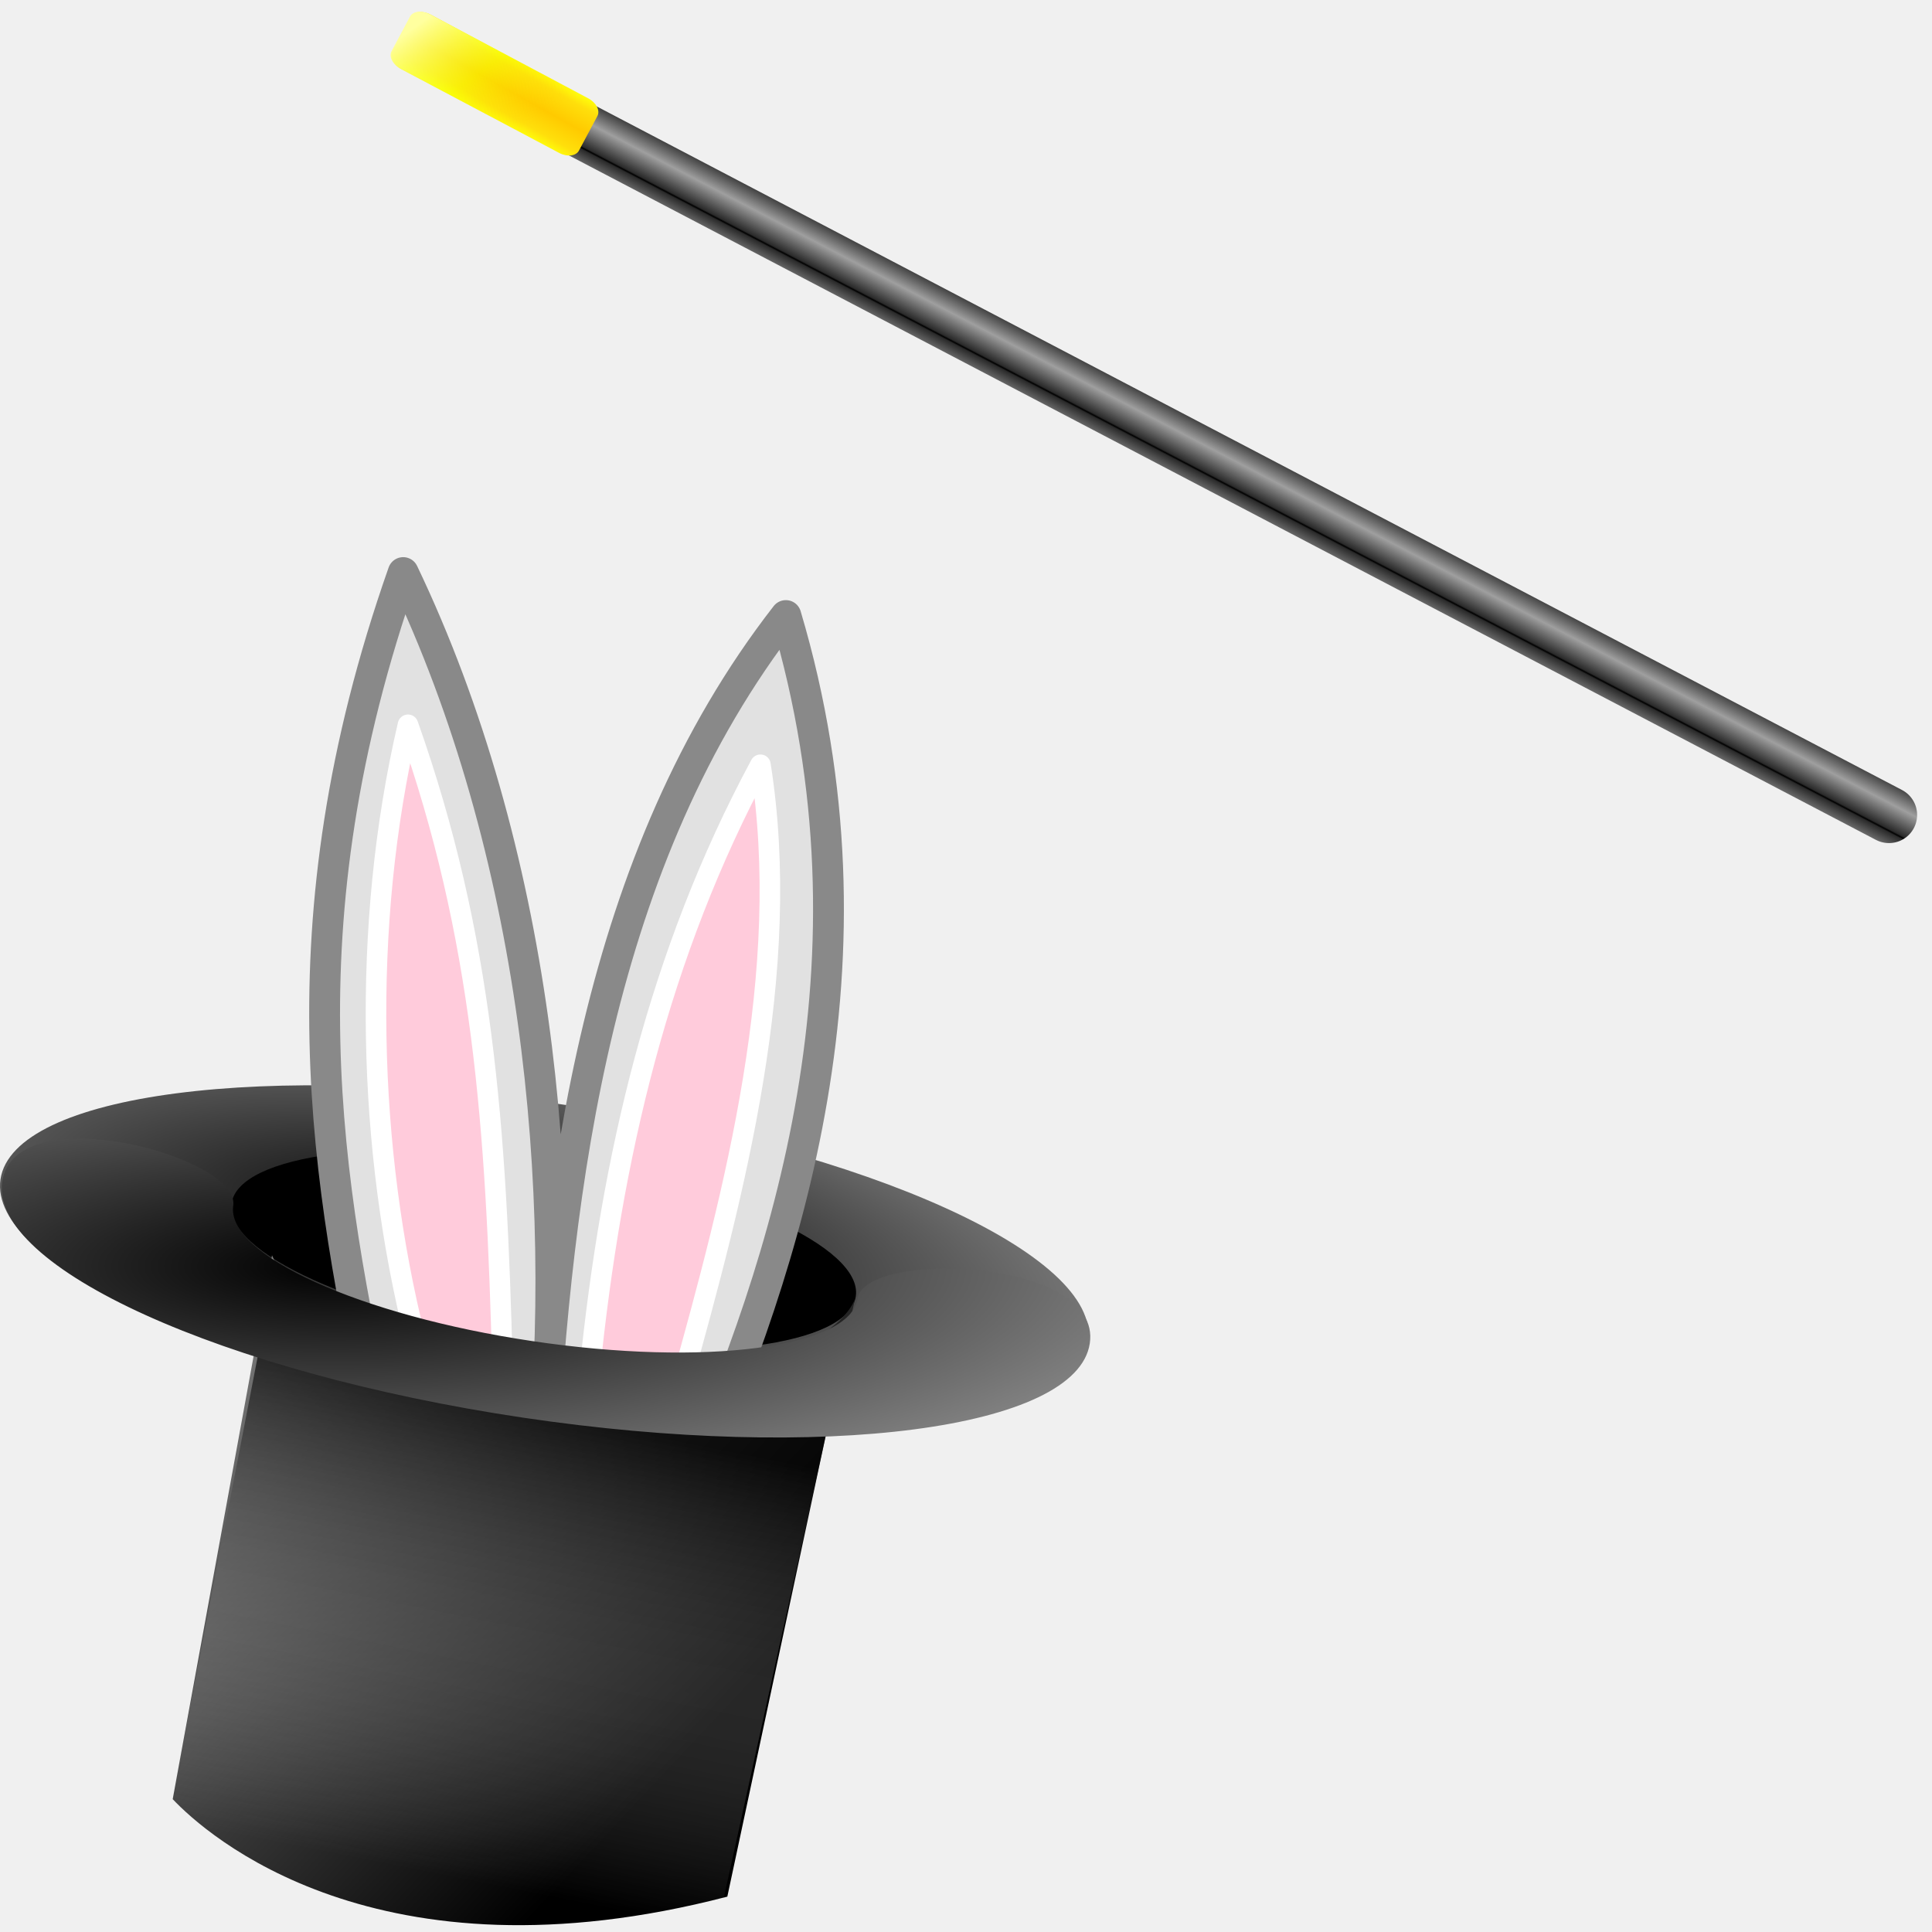
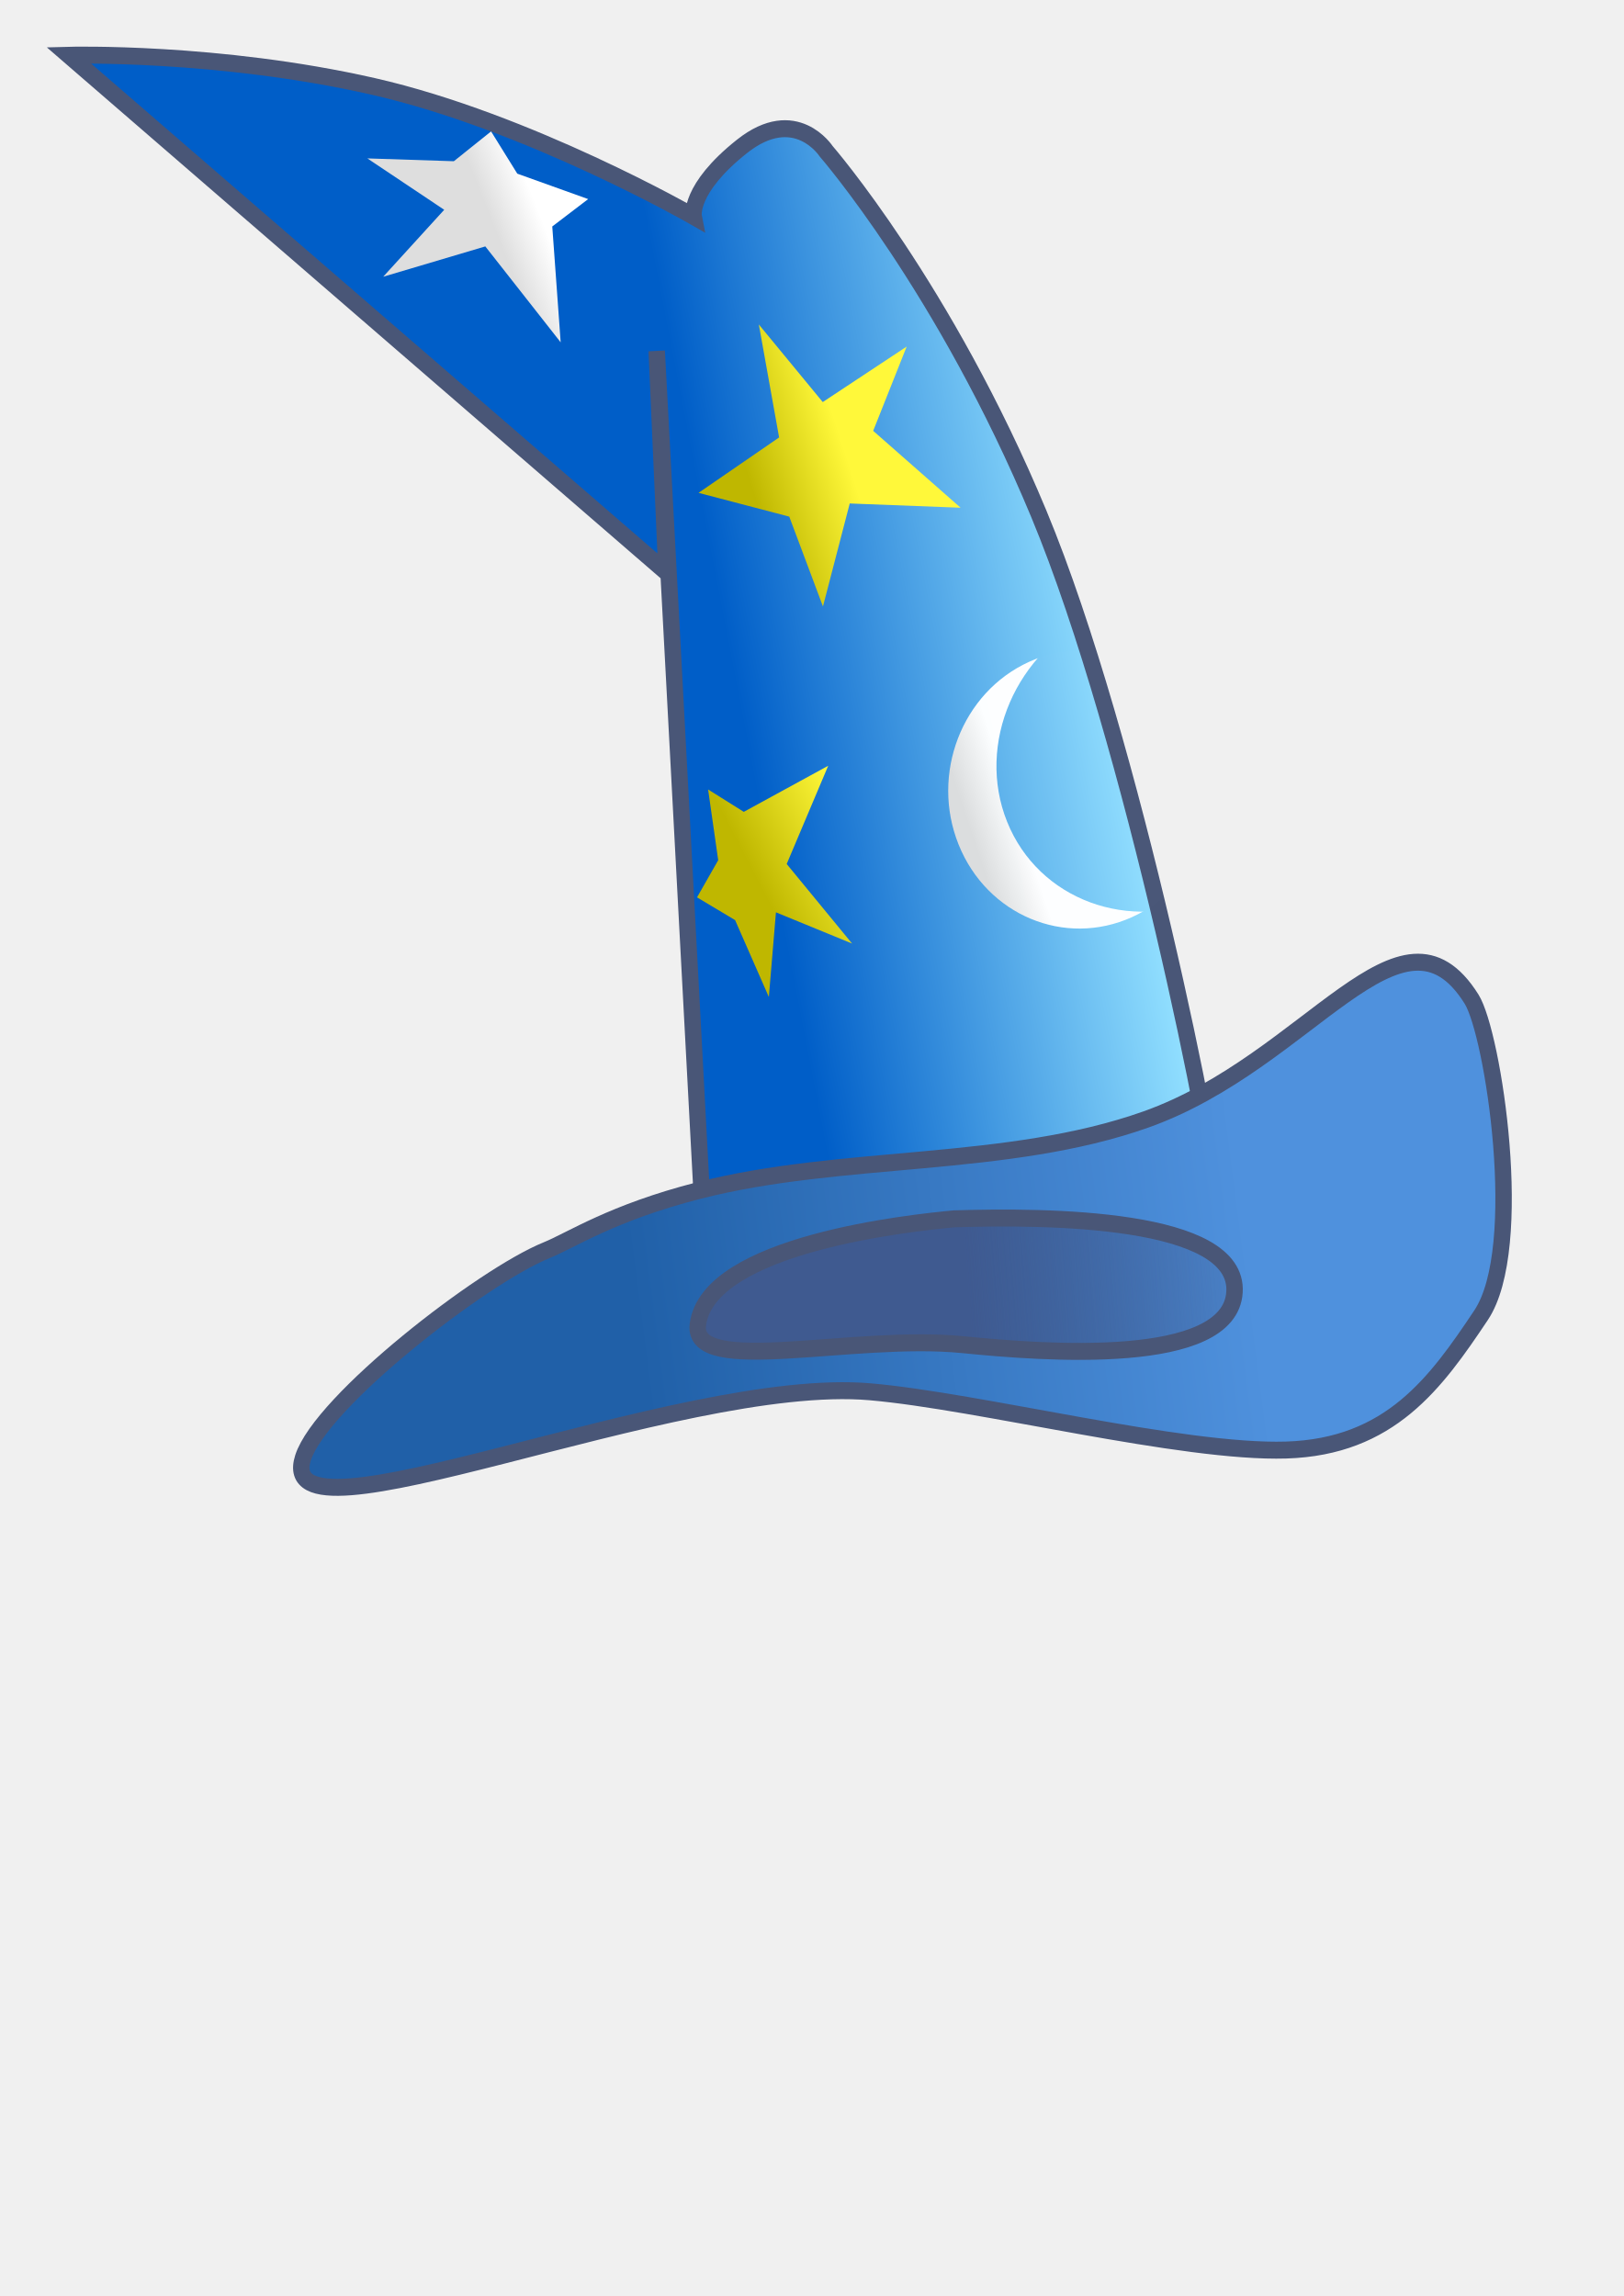
- <svg xmlns="http://www.w3.org/2000/svg" xmlns:xlink="http://www.w3.org/1999/xlink" height="235" id="svg1061" width="235" version="1.0">
-   <defs id="defs3">
-     <linearGradient id="linearGradient5585">
-       <stop id="stop5586" offset="0" style="stop-color:#ffff9f;stop-opacity:1;" />
-       <stop id="stop5589" offset="0.5" style="stop-color:#f4ff05;stop-opacity:0.498;" />
-       <stop id="stop5588" offset="1" style="stop-color:#ffca00;stop-opacity:0;" />
+ <svg xmlns="http://www.w3.org/2000/svg" xmlns:xlink="http://www.w3.org/1999/xlink" xml:space="preserve" width="744.094" height="1052.362" style="fill-rule:evenodd" viewBox="0 0 210 297" id="svg2" version="1.0">
+   <defs id="defs4">
+     <linearGradient id="linearGradient3277">
+       <stop style="stop-color:#3f5a90;stop-opacity:1;" offset="0" id="stop3279" />
+       <stop style="stop-color:#3f5a90;stop-opacity:0;" offset="1" id="stop3281" />
    </linearGradient>
-     <linearGradient id="linearGradient5578">
-       <stop id="stop5579" offset="0" style="stop-color:#fffd0b;stop-opacity:1;" />
-       <stop id="stop5582" offset="0.321" style="stop-color:#ffdf0b;stop-opacity:1;" />
-       <stop id="stop5580" offset="1" style="stop-color:#ffca00;stop-opacity:1;" />
+     <linearGradient id="linearGradient3261">
+       <stop style="stop-color:#dedede;stop-opacity:1;" offset="0" id="stop3263" />
+       <stop style="stop-color:#ffffff;stop-opacity:1;" offset="1" id="stop3265" />
    </linearGradient>
-     <linearGradient id="linearGradient5573">
-       <stop id="stop5574" offset="0" style="stop-color:#000000;stop-opacity:1;" />
-       <stop id="stop5576" offset="0.061" style="stop-color:#2a2a2a;stop-opacity:1;" />
-       <stop id="stop5575" offset="1" style="stop-color:#9f9f9f;stop-opacity:1;" />
+     <linearGradient id="linearGradient3245">
+       <stop style="stop-color:#bfb700;stop-opacity:1;" offset="0" id="stop3247" />
+       <stop style="stop-color:#fff83a;stop-opacity:1;" offset="1" id="stop3249" />
    </linearGradient>
-     <linearGradient id="linearGradient2336">
-       <stop id="stop2337" offset="0" style="stop-color:#000000;stop-opacity:1;" />
-       <stop id="stop2338" offset="1" style="stop-color:#a6a6a6;stop-opacity:1;" />
+     <linearGradient id="linearGradient3237">
+       <stop style="stop-color:#2060a8;stop-opacity:1;" offset="0" id="stop3239" />
+       <stop style="stop-color:#4f91dd;stop-opacity:1;" offset="1" id="stop3241" />
    </linearGradient>
-     <linearGradient id="linearGradient1704">
-       <stop id="stop1705" offset="0" style="stop-color:#000000;stop-opacity:1;" />
-       <stop id="stop1706" offset="1" style="stop-color:#f0f0f0;stop-opacity:0;" />
+     <linearGradient id="linearGradient3229">
+       <stop style="stop-color:#005ec8;stop-opacity:1;" offset="0" id="stop3231" />
+       <stop style="stop-color:#91dfff;stop-opacity:1;" offset="1" id="stop3233" />
    </linearGradient>
-     <linearGradient gradientTransform="scale(2.136976,0.467951)" gradientUnits="userSpaceOnUse" id="linearGradient2348" x1="22.187" x2="16.78" xlink:href="#linearGradient2336" y1="132.772" y2="61.286" />
-     <linearGradient gradientTransform="matrix(1.033599,-0.163893,0.149649,0.943765,-9.997055,2.205048)" gradientUnits="userSpaceOnUse" id="linearGradient2349" x1="26.261" x2="69.193" xlink:href="#linearGradient2336" y1="51.747" y2="26.685" />
-     <linearGradient gradientTransform="scale(1.842778,0.542659)" gradientUnits="userSpaceOnUse" id="linearGradient2350" x1="18.647" x2="29.078" xlink:href="#linearGradient2336" y1="54.173" y2="32.977" />
-     <linearGradient gradientTransform="scale(1.842779,0.542659)" gradientUnits="userSpaceOnUse" id="linearGradient2351" x1="13.258" x2="33.361" xlink:href="#linearGradient1704" y1="45.651" y2="45.651" />
-     <linearGradient gradientTransform="matrix(1.033598,-0.163893,0.149649,0.943765,-9.2646e-2,1.35516)" gradientUnits="userSpaceOnUse" id="linearGradient2977" x1="33.908" x2="34.285" xlink:href="#linearGradient1704" y1="34.427" y2="63.931" />
-     <radialGradient cx="34.508" cy="296.447" fx="34.508" fy="296.447" gradientTransform="scale(1.873017,0.533898)" gradientUnits="userSpaceOnUse" id="radialGradient1856" r="58.243" spreadMethod="pad" xlink:href="#linearGradient2336" />
-     <linearGradient gradientTransform="matrix(-2.096838,-0.393813,-0.359586,1.914593,168.9892,125.6226)" gradientUnits="userSpaceOnUse" id="linearGradient1877" x1="26.261" x2="69.193" xlink:href="#linearGradient2336" y1="51.747" y2="26.685" />
-     <linearGradient gradientTransform="matrix(-2.096836,-0.393813,-0.359586,1.914593,148.4128,126.411)" gradientUnits="userSpaceOnUse" id="linearGradient1878" x1="33.908" x2="34.285" xlink:href="#linearGradient1704" y1="34.427" y2="63.931" />
-     <radialGradient cx="40.804" cy="276.178" fx="40.653" fy="277.242" gradientTransform="matrix(1.873017,0,0,0.533898,-30.56218,14.375)" gradientUnits="userSpaceOnUse" id="radialGradient1927" r="71.409" spreadMethod="pad" xlink:href="#linearGradient2336" />
-     <linearGradient gradientTransform="matrix(1.934616,0,0,0.620412,-26.40222,7.403423)" gradientUnits="userSpaceOnUse" id="linearGradient5572" spreadMethod="reflect" x1="88.946" x2="91.414" xlink:href="#linearGradient5573" y1="136.887" y2="133.891" />
-     <linearGradient gradientTransform="scale(1.848145,0.541083)" gradientUnits="userSpaceOnUse" id="linearGradient5581" spreadMethod="reflect" x1="38.515" x2="38.054" xlink:href="#linearGradient5578" y1="54" y2="61.078" />
-     <linearGradient gradientTransform="matrix(1.848145,0,0,0.541083,-9.596281e-2,-5.494715e-2)" gradientUnits="userSpaceOnUse" id="linearGradient5584" spreadMethod="pad" x1="32.001" x2="42.809" xlink:href="#linearGradient5585" y1="44.479" y2="46.02" />
-     <radialGradient cx="34.508" cy="296.447" fx="34.508" fy="296.447" gradientTransform="scale(1.873017,0.533898)" gradientUnits="userSpaceOnUse" id="radialGradient5605" r="58.243" spreadMethod="pad" xlink:href="#linearGradient2336" />
-     <linearGradient gradientTransform="matrix(-2.096838,-0.393813,-0.359586,1.914593,168.9892,125.6226)" gradientUnits="userSpaceOnUse" id="linearGradient5606" x1="26.261" x2="69.193" xlink:href="#linearGradient2336" y1="51.747" y2="26.685" />
-     <linearGradient gradientTransform="matrix(-2.096836,-0.393813,-0.359586,1.914593,148.4128,126.411)" gradientUnits="userSpaceOnUse" id="linearGradient5607" x1="33.908" x2="34.285" xlink:href="#linearGradient1704" y1="34.427" y2="63.931" />
-     <radialGradient cx="40.804" cy="276.178" fx="40.653" fy="277.242" gradientTransform="matrix(1.873017,0,0,0.533898,-30.56218,14.375)" gradientUnits="userSpaceOnUse" id="radialGradient5608" r="71.409" spreadMethod="pad" xlink:href="#linearGradient2336" />
-     <linearGradient xlink:href="#linearGradient5585" id="linearGradient4212" gradientUnits="userSpaceOnUse" gradientTransform="matrix(1.848145,0,0,0.5410827,-14.13103,-53.73424)" spreadMethod="pad" x1="32.001" y1="44.479" x2="42.809" y2="46.02" />
-     <linearGradient xlink:href="#linearGradient5578" id="linearGradient4215" gradientUnits="userSpaceOnUse" gradientTransform="matrix(1.848145,0,0,0.5410827,-14.03507,-53.6793)" spreadMethod="reflect" x1="38.515" y1="54" x2="38.054" y2="61.078" />
-     <linearGradient xlink:href="#linearGradient5573" id="linearGradient4218" gradientUnits="userSpaceOnUse" gradientTransform="matrix(1.886558,0.4285304,-0.1374254,0.6050002,-14.50724,-52.56926)" spreadMethod="reflect" x1="88.946" y1="136.887" x2="91.414" y2="133.891" />
+     <style type="text/css" id="style6">
+    
+     .str0 {stroke:#495677;stroke-width:1.4}
+     .fil0 {fill:#0093DD}
+     .fil4 {fill:#FFF500}
+     .fil3 {fill:white}
+     .fil1 {fill:#0075B7}
+     .fil2 {fill:#3F5A90}
+    
+   </style>
+     <linearGradient xlink:href="#linearGradient3229" id="linearGradient3235" x1="90.871" y1="64.566" x2="137.8" y2="55.187" gradientUnits="userSpaceOnUse" />
+     <linearGradient xlink:href="#linearGradient3237" id="linearGradient3243" x1="84.581" y1="171.362" x2="162.019" y2="152.44" gradientUnits="userSpaceOnUse" gradientTransform="matrix(0.9942915,0.1066973,-0.1066973,0.9942915,16.94052,-10.05705)" />
+     <linearGradient xlink:href="#linearGradient3245" id="linearGradient3251" x1="94.235" y1="119.388" x2="103.488" y2="112.668" gradientUnits="userSpaceOnUse" />
+     <linearGradient xlink:href="#linearGradient3245" id="linearGradient3259" x1="91.619" y1="93.861" x2="100.049" y2="89.069" gradientUnits="userSpaceOnUse" />
+     <linearGradient xlink:href="#linearGradient3261" id="linearGradient3267" x1="124.916" y1="92.617" x2="133.937" y2="89.643" gradientUnits="userSpaceOnUse" />
+     <linearGradient xlink:href="#linearGradient3261" id="linearGradient3275" x1="62.86" y1="77.398" x2="66.594" y2="74.81" gradientUnits="userSpaceOnUse" />
+     <linearGradient xlink:href="#linearGradient3277" id="linearGradient3283" x1="124.953" y1="159.045" x2="172.86" y2="155.156" gradientUnits="userSpaceOnUse" />
+     <linearGradient xlink:href="#linearGradient3245" id="linearGradient3293" x1="169.909" y1="37.346" x2="191.232" y2="32.313" gradientUnits="userSpaceOnUse" />
+     <linearGradient xlink:href="#linearGradient3261" id="linearGradient3318" gradientUnits="userSpaceOnUse" x1="165.184" y1="43.695" x2="170.045" y2="43.902" />
+     <mask maskUnits="userSpaceOnUse" id="mask3334">
+       <g id="g3336" transform="matrix(0.7165048,0,0,1,51.11651,0)">
+         <rect ry="7.138" rx="7.521" y="11.038" x="146.87" height="62.912" width="67.487" id="rect3338" style="opacity:0.99;fill:#ffffff;fill-opacity:1;stroke:none;stroke-width:7.525;stroke-miterlimit:4;stroke-dasharray:none;stroke-opacity:1" />
+         <path style="opacity:0.99;fill:#000000;fill-opacity:1;fill-rule:evenodd;stroke:none;stroke-width:1;stroke-miterlimit:4;stroke-dasharray:none;stroke-opacity:1" id="path3340" d="M 189.952,41.922 A 13.113,20.361 0 1 1 163.726,41.922 A 13.113,20.361 0 1 1 189.952,41.922 z" transform="matrix(1.674797,0,0,1.106742,-109.7221,-4.589165)" />
+       </g>
+     </mask>
+     <linearGradient xlink:href="#linearGradient3261" id="linearGradient3352" gradientUnits="userSpaceOnUse" x1="124.916" y1="92.617" x2="133.937" y2="89.643" />
+     <linearGradient xlink:href="#linearGradient3229" id="linearGradient3354" gradientUnits="userSpaceOnUse" x1="90.871" y1="64.566" x2="137.8" y2="55.187" />
+     <linearGradient xlink:href="#linearGradient3261" id="linearGradient3356" gradientUnits="userSpaceOnUse" x1="165.184" y1="43.695" x2="170.045" y2="43.902" />
+     <linearGradient xlink:href="#linearGradient3237" id="linearGradient3358" gradientUnits="userSpaceOnUse" gradientTransform="matrix(0.9942915,0.1066973,-0.1066973,0.9942915,16.94052,-10.05705)" x1="84.581" y1="171.362" x2="162.019" y2="152.44" />
+     <linearGradient xlink:href="#linearGradient3277" id="linearGradient3360" gradientUnits="userSpaceOnUse" x1="124.953" y1="159.045" x2="172.86" y2="155.156" />
+     <linearGradient xlink:href="#linearGradient3245" id="linearGradient3362" gradientUnits="userSpaceOnUse" x1="94.235" y1="119.388" x2="103.488" y2="112.668" />
+     <linearGradient xlink:href="#linearGradient3261" id="linearGradient3364" gradientUnits="userSpaceOnUse" x1="62.86" y1="77.398" x2="66.594" y2="74.81" />
+     <linearGradient xlink:href="#linearGradient3245" id="linearGradient3366" gradientUnits="userSpaceOnUse" x1="91.619" y1="93.861" x2="100.049" y2="89.069" />
  </defs>
-   <g id="layer1" transform="translate(-3.338462,8.381792)">
-     <g id="g5597" transform="translate(-1.767768,-16.65864)">
-       <path d="M 141.875,160.938 A 66.875,19.062 0 1 1 8.125,160.938 A 66.875,19.062 0 1 1 141.875,160.938 z" id="path1230" style="fill:url(#radialGradient5605);fill-opacity:1;fill-rule:nonzero;stroke:none;stroke-width:1.25;stroke-linecap:round;stroke-linejoin:round;stroke-miterlimit:4;stroke-opacity:1" transform="matrix(0.989099,0.14725,-0.14725,0.989099,20.8284,-8.664409)" />
-       <path d="M 141.875,160.938 A 66.875,19.062 0 1 1 8.125,160.938 A 66.875,19.062 0 1 1 141.875,160.938 z" id="path1857" style="fill:#000000;fill-opacity:1;fill-rule:nonzero;stroke:none;stroke-width:1.25;stroke-linecap:round;stroke-linejoin:round;stroke-miterlimit:4;stroke-opacity:1" transform="matrix(0.567742,8.452137e-2,-8.452137e-2,0.567742,42.25579,62.60239)" />
-       <path d="M 51.245,181.701 C 44.874,152.306 39.002,121.015 54.148,77.921 C 70.244,111.586 74.492,152.628 70.946,187.269 C 72.853,152.112 77.714,112.694 100.694,83.149 C 113.19,125.225 100.635,162.131 89.001,188.981 C 85.258,188.756 51.245,181.701 51.245,181.701 z" id="path5565" style="fill:#e1e1e1;fill-opacity:1;fill-rule:evenodd;stroke:#898989;stroke-width:3.75;stroke-linecap:round;stroke-linejoin:round;stroke-miterlimit:4;stroke-opacity:1" />
-       <path d="M 93.575,238.975 L 109.083,166.352 C 102.984,180.025 46.502,180.439 38.193,160.966 L 26.114,227.119 C 30.188,231.432 50.949,250.062 93.575,238.975 z" id="path1866" style="fill:url(#linearGradient5606);fill-opacity:1;fill-rule:evenodd;stroke:#000000;stroke-width:0;stroke-linecap:butt;stroke-linejoin:miter;stroke-miterlimit:4;stroke-opacity:1" />
-       <path d="M 93.146,239.119 L 108.531,169.385 C 98.36,176.879 61.672,175.976 38.243,164.025 L 25.885,227.895 C 29.366,231.818 50.52,250.206 93.146,239.119 z" id="path1867" style="opacity:0.65;fill:url(#linearGradient5607);fill-opacity:1;fill-rule:evenodd;stroke:#000000;stroke-width:0;stroke-linecap:butt;stroke-linejoin:miter;stroke-miterlimit:4;stroke-opacity:1" />
-       <path d="M 55.616,171.125 C 49.871,148.292 48.987,121.039 54.733,96.437 C 63.866,122.217 65.486,145.345 66.223,174.661 C 70.348,174.955 72.705,174.808 76.83,175.103 C 79.481,149.028 85.227,124.279 97.601,101.298 C 101.578,126.342 94.507,153.153 87.878,176.871 C 76.535,175.397 66.076,174.808 54.733,173.335" id="path5566" style="fill:#ffcbdb;fill-opacity:1;fill-rule:evenodd;stroke:#ffffff;stroke-width:2.5;stroke-linecap:round;stroke-linejoin:round;stroke-miterlimit:4;stroke-opacity:1" />
-       <path d="M 109.414,166.246 C 110.303,160.272 139.213,161.275 137.664,171.683 C 136.115,182.091 105.239,186.15 68.727,180.714 C 32.214,175.279 3.833,162.404 5.383,151.996 C 6.932,141.588 34.366,148.959 33.477,154.933 C 32.587,160.907 48.893,168.282 69.852,171.402 C 90.81,174.522 108.525,172.22 109.414,166.246 z" id="path1890" style="fill:url(#radialGradient5608);fill-opacity:1;fill-rule:evenodd;stroke:none;stroke-width:1.25;stroke-linecap:round;stroke-linejoin:round;stroke-miterlimit:4;stroke-opacity:1" />
-     </g>
-     <path style="fill:none;fill-opacity:0.75;fill-rule:evenodd;stroke:url(#linearGradient4218);stroke-width:6.847;stroke-linecap:round;stroke-linejoin:round;stroke-miterlimit:4;stroke-opacity:1" id="path5568" d="M 55.516,-2.257 L 233.105,90.745" />
-     <rect y="-31.969" x="44.046" width="25.705" transform="matrix(0.8831569,0.4690777,-0.4708369,0.8822203,0,0)" style="fill:url(#linearGradient4215);fill-opacity:1;fill-rule:evenodd;stroke:#ffe400;stroke-width:0;stroke-linecap:round;stroke-linejoin:round;stroke-miterlimit:4;stroke-opacity:1" ry="1.384" rx="2" id="rect5577" height="7.526" />
-     <rect y="-31.959" x="43.944" width="25.705" transform="matrix(0.8831569,0.4690777,-0.4708369,0.8822203,0,0)" style="fill:url(#linearGradient4212);fill-opacity:1;fill-rule:evenodd;stroke:#ffe400;stroke-width:0;stroke-linecap:round;stroke-linejoin:round;stroke-miterlimit:4;stroke-opacity:1" ry="1.384" rx="2" id="rect5583" height="7.526" />
+   <g id="g3342" transform="matrix(1,0,0,1.032769,0,-0.197689)">
+     <path style="fill:url(#linearGradient3352);fill-opacity:1" class="fil3" d="M 129.759,88.981 C 129.418,90.886 131.214,79.036 131.449,79.529 L 136.442,90.003 L 142.273,91.268 L 138.545,95.18 L 145.376,108.923 L 133.996,98.032 L 126.636,105.31 L 128.358,94.556 C 128.358,94.556 117.702,86.39 119.667,86.691 C 121.633,86.991 128.907,89.224 129.759,88.981 L 129.759,88.981 z" id="path18" />
+     <path style="fill:url(#linearGradient3354);fill-opacity:1;stroke:#495677;stroke-width:2.124" class="fil0 str0" d="M 157.556,152.02 C 157.405,146.021 146.529,92.912 134.367,64.58 C 122.204,36.247 106.856,19.144 106.856,19.144 C 106.856,19.144 102.89,13.199 95.956,18.533 C 89.021,23.867 89.714,27.301 89.714,27.301 C 89.714,27.301 68.339,15.433 48.278,11.015 C 28.218,6.597 8.89,7.113 8.89,7.113 L 86.195,71.869 L 84.934,44.147 L 90.995,154.066 L 157.556,152.02 z" id="path10" />
+     <path mask="url(#mask3334)" clip-path="none" transform="matrix(1.203382,-0.5272447,0.3264402,0.7854091,-86.72644,159.381)" d="M 189.952,41.922 A 13.113,20.361 0 1 1 163.726,41.922 A 13.113,20.361 0 1 1 189.952,41.922 z" id="path3285" style="opacity:0.99;fill:url(#linearGradient3356);fill-opacity:1;stroke:none;stroke-width:1;stroke-miterlimit:4;stroke-dasharray:none;stroke-opacity:1" />
+     <path style="fill:url(#linearGradient3358);fill-opacity:1;stroke:#495677;stroke-width:2.124" class="fil1 str0" d="M 191.55,164.926 C 185.707,173.397 179.798,181.407 166.35,181.81 C 152.902,182.214 126.679,175.705 112.55,174.515 C 87.512,172.405 35.083,195.149 39.194,182.779 C 41.544,175.705 62.362,160.054 70.691,156.785 C 73.87,155.537 79.142,152.092 90.353,149.31 C 108.878,144.713 130.266,146.583 148.23,140.399 C 169.383,133.118 181.232,111.26 190.324,125.333 C 193.11,129.647 197.393,156.454 191.55,164.926 z" id="path12" />
+     <path style="fill:url(#linearGradient3360);fill-opacity:1;stroke:#495677;stroke-width:2.124;stroke-miterlimit:4;stroke-dasharray:none" class="fil2 str0" d="M 123.406,152.852 C 135.319,152.493 160.257,152.618 159.663,162.031 C 159.069,171.444 134.885,169.618 124.548,168.614 C 110.274,167.226 89.443,172.671 90.255,166.131 C 91.52,155.944 118.154,153.332 123.406,152.852 L 123.406,152.852 z" id="path14" />
+     <polygon transform="matrix(1.296928,0.2005306,-0.2144999,1.212465,-1.434397,-58.3354)" style="fill:url(#linearGradient3362);fill-opacity:1" class="fil4" points="91.43,125.848 92.868,121.774 90.712,114.823 94.546,116.501 101.976,110.509 99.579,121.055 107.249,128.005 99.34,126.088 100.059,134.716 95.505,127.526 91.43,125.848 " id="polygon20" />
+     <polygon transform="matrix(1.296928,0.2490428,-0.2144999,1.505783,-1.757926,-105.3128)" style="fill:url(#linearGradient3364);fill-opacity:1" class="fil3" points="62.027,70.739 65.137,73.738 72.356,74.659 69.239,77.452 71.607,86.698 63.007,80.142 53.501,84.236 58.527,77.836 50.379,74.91 58.81,73.75 62.027,70.739 " id="polygon22" />
+     <polygon transform="matrix(1.296928,0.2377355,-0.2144999,1.437416,-1.757926,-96.25814)" style="fill:url(#linearGradient3366);fill-opacity:1" class="fil4" points="90.332,80.434 93.884,89.689 86.84,95.682 95.981,96.242 100.512,103.322 101.666,94.155 112.489,92.736 102.923,87.619 104.994,79.932 97.624,85.988 90.332,80.434 " id="polygon24" />
  </g>
</svg>
